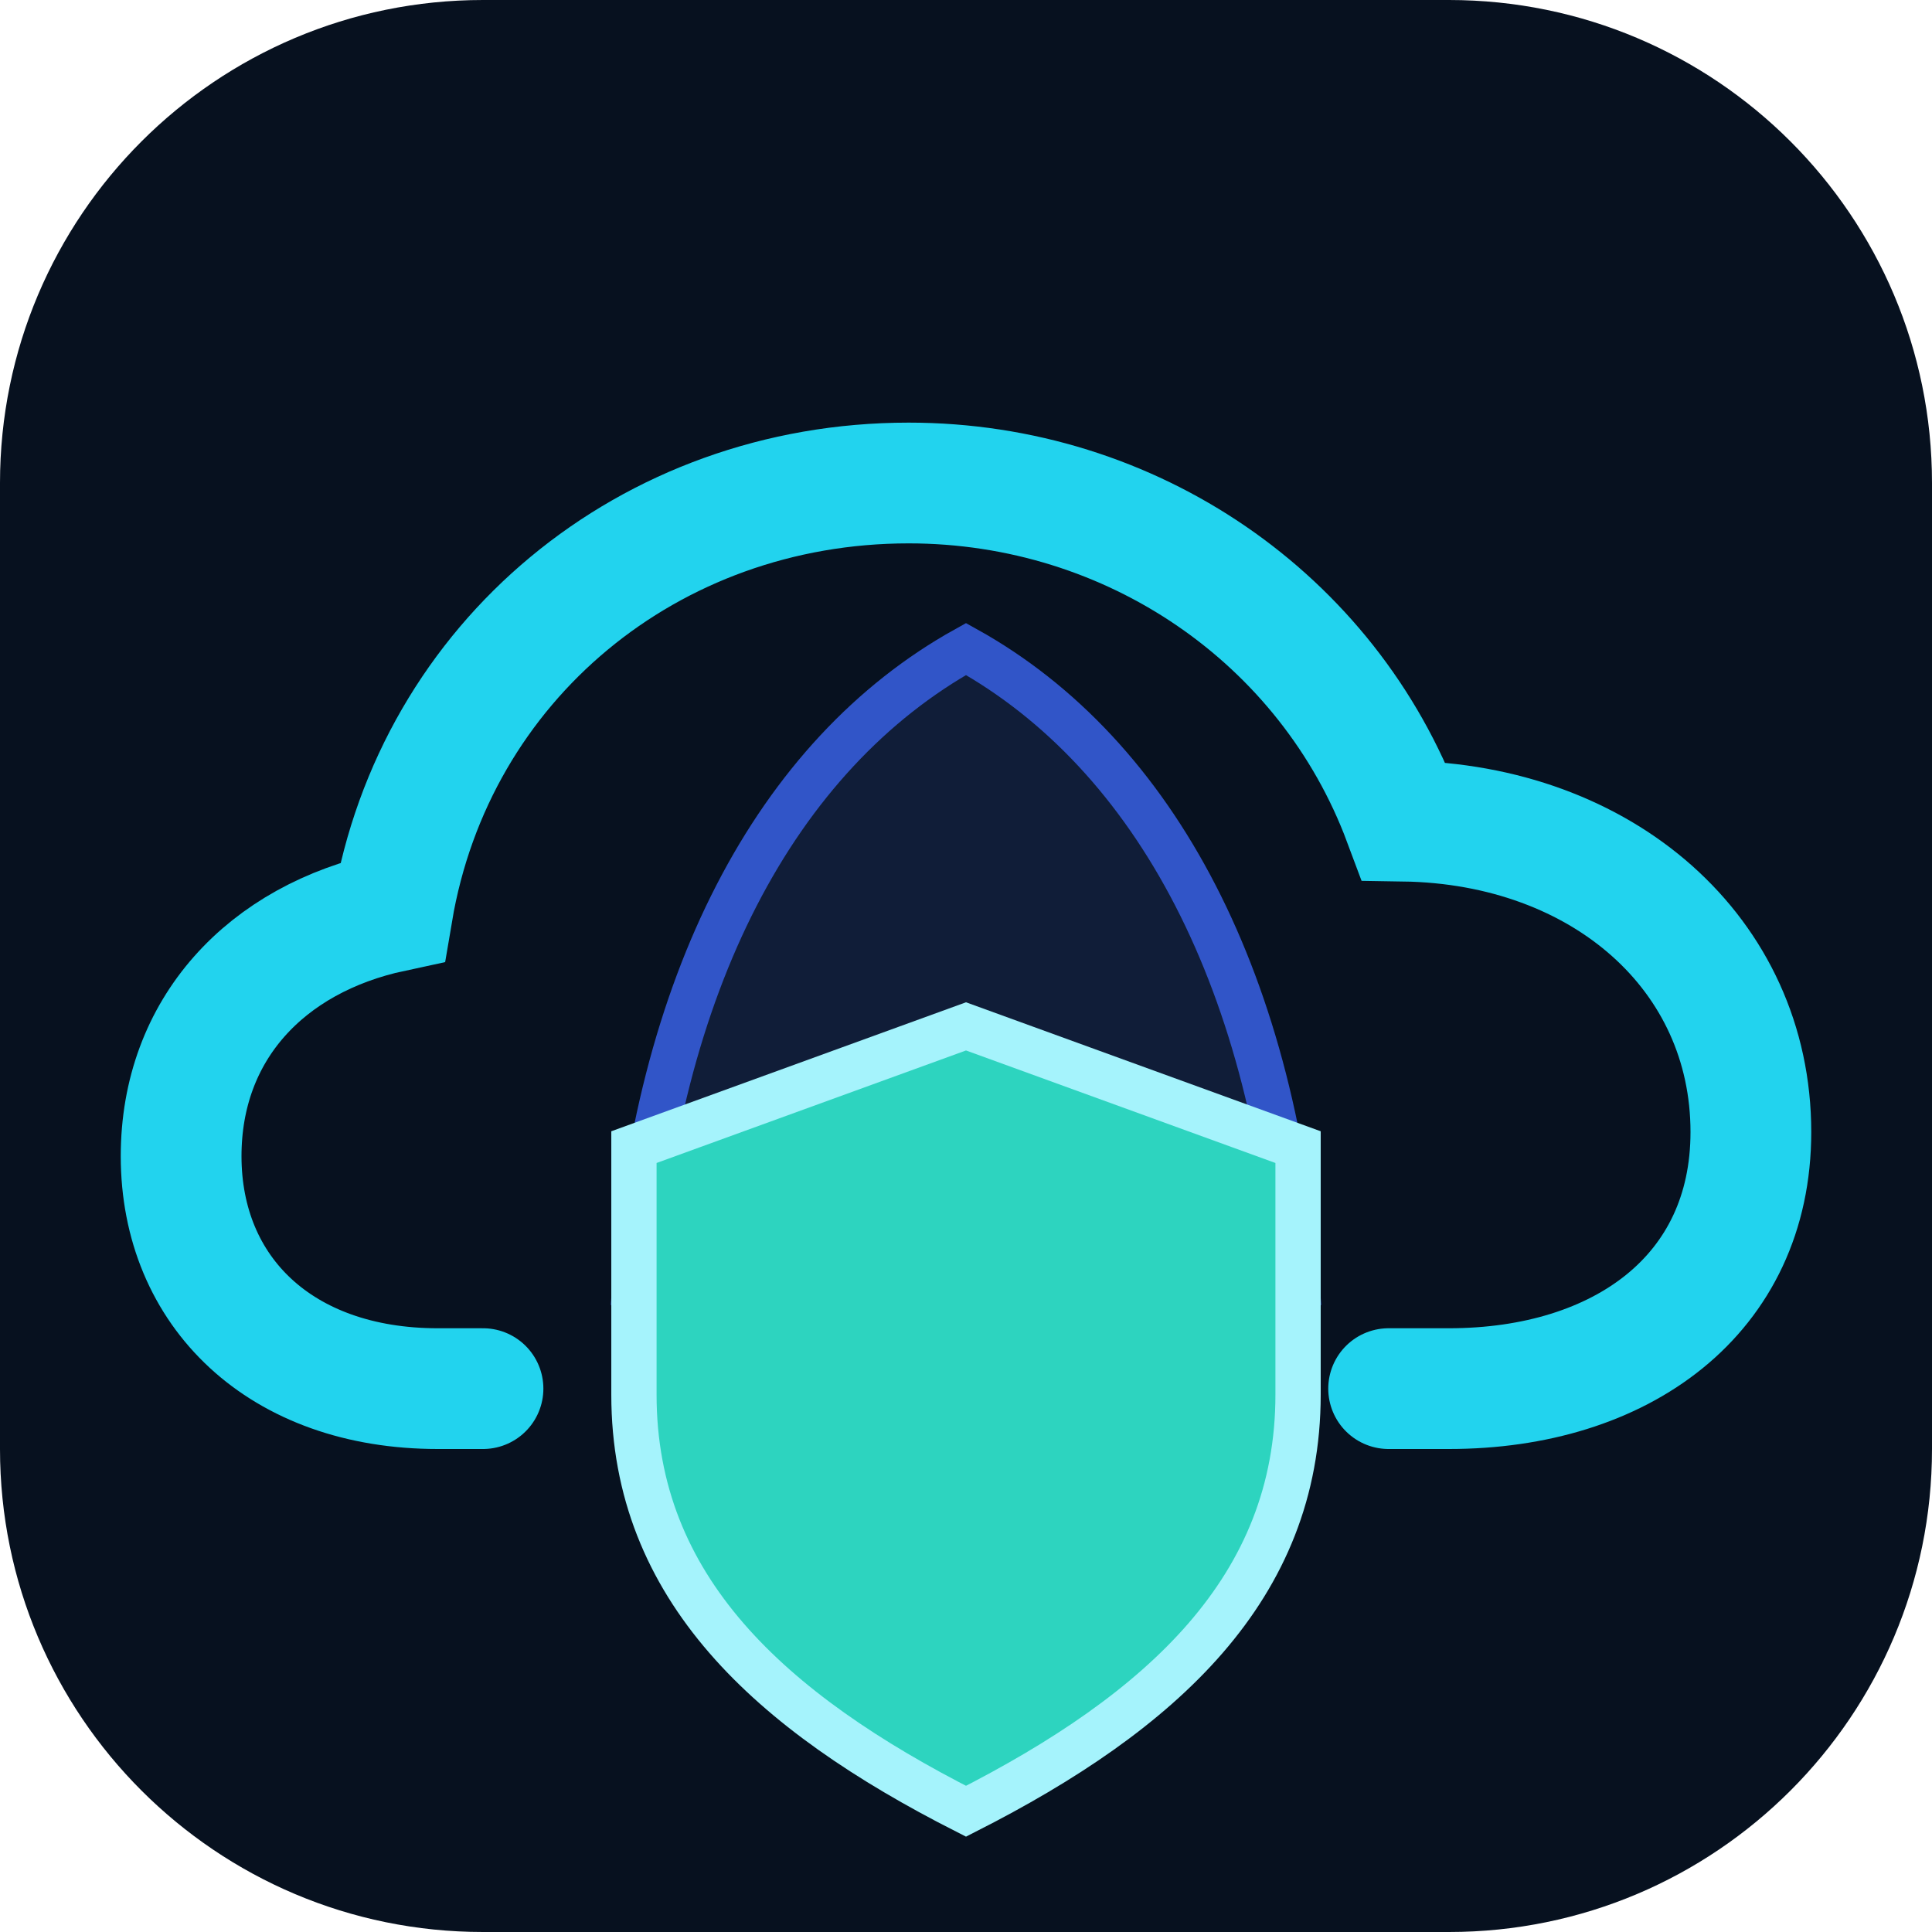
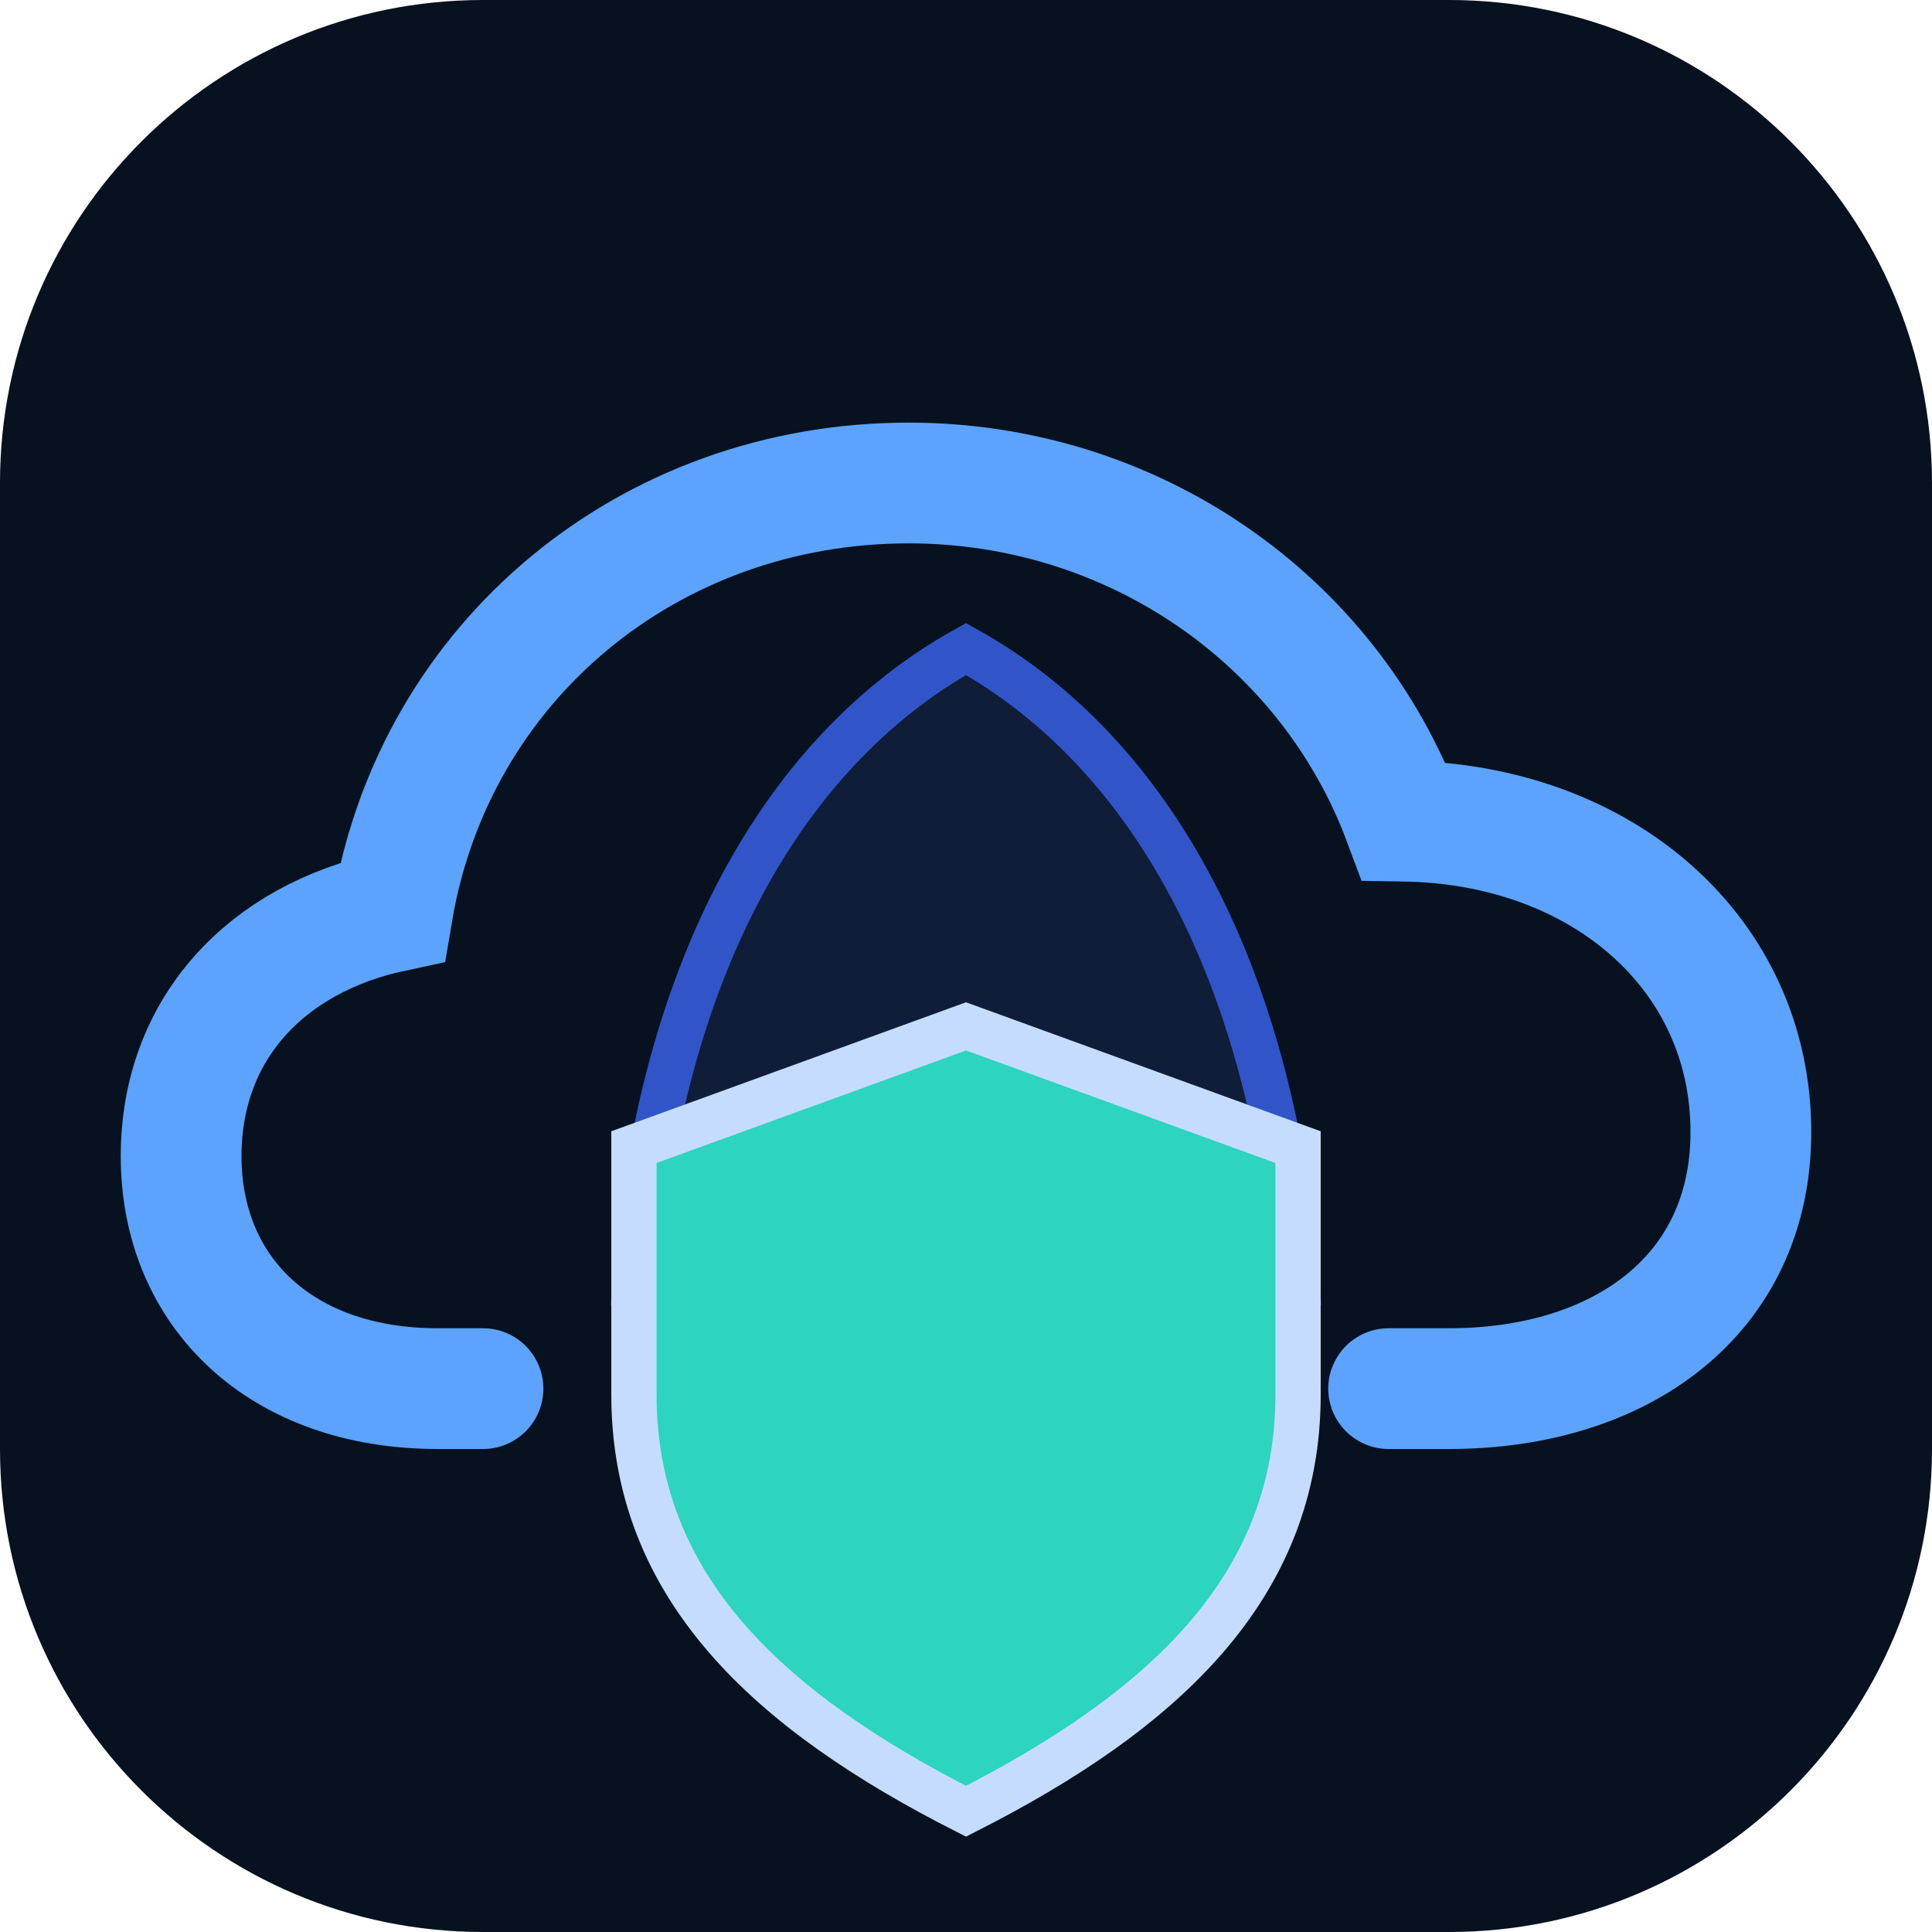
<svg xmlns="http://www.w3.org/2000/svg" viewBox="0 0 64 64" role="img" aria-label="Cloudsneeker">
  <defs>
    <linearGradient id="cloud" x1="8" y1="18" x2="56" y2="47">
-       <stop stop-color="#22D3EE" />
+       <stop stop-color="#5BA3FF" />
      <stop offset=".52" stop-color="#2583FF" />
-       <stop offset="1" stop-color="#8B5CF6" />
+       <stop offset="1" stop-color="#0D9488" />
    </linearGradient>
    <linearGradient id="shield" x1="23" y1="37" x2="43" y2="58">
      <stop stop-color="#2DD4BF" />
      <stop offset=".5" stop-color="#2583FF" />
-       <stop offset="1" stop-color="#8B5CF6" />
+       <stop offset="1" stop-color="#1A6AE6" />
    </linearGradient>
  </defs>
  <rect width="64" height="64" rx="16" fill="#07111F" />
  <path d="M16 46h-1.5C9.3 46 6 42.8 6 38.3c0-4.2 2.8-7.2 7-8.1C14.4 21.9 21.5 16 30.1 16c7.4 0 13.9 4.5 16.4 11.2C53.1 27.3 58 31.6 58 37.5 58 42.9 53.7 46 48 46h-2" fill="none" stroke="url(#cloud)" stroke-width="4" stroke-linecap="round" />
  <path d="M21 43c.7-10.4 4.7-18 11-21.5C38.3 25 42.3 32.6 43 43l-5.8 8H26.8L21 43Z" fill="#101D38" stroke="#3155C8" stroke-width="1.5" />
-   <path d="m26.5 37 4 1.2-4.4 1.2M37.5 37l-4 1.2 4.4 1.2" fill="none" stroke="#67E8F9" stroke-width="1.8" stroke-linecap="round" />
-   <path d="m32 34 11 4v8.2c0 6.4-4.5 10.5-11 13.8-6.5-3.3-11-7.4-11-13.8V38l11-4Z" fill="url(#shield)" stroke="#A5F3FC" stroke-width="1.5" />
+   <path d="m26.5 37 4 1.2-4.4 1.2M37.5 37l-4 1.2 4.4 1.2" fill="none" stroke="#7EB8FF" stroke-width="1.8" stroke-linecap="round" />
+   <path d="m32 34 11 4v8.2c0 6.4-4.5 10.5-11 13.8-6.5-3.3-11-7.4-11-13.8V38l11-4Z" fill="url(#shield)" stroke="#C5DCFF" stroke-width="1.5" />
</svg>
